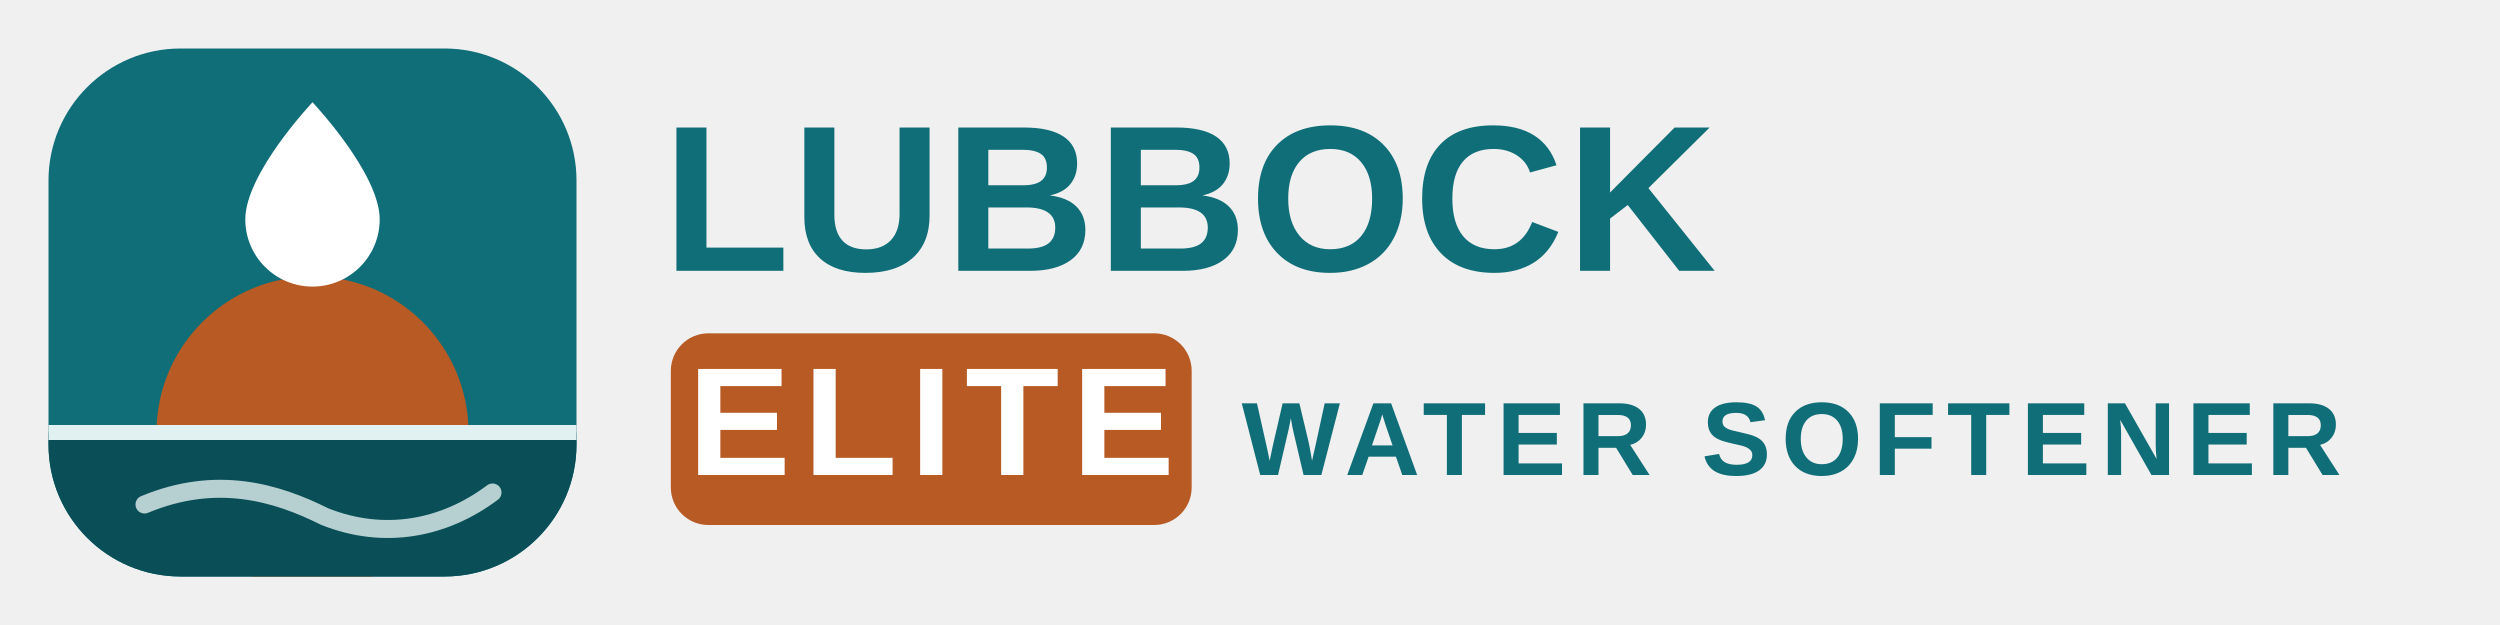
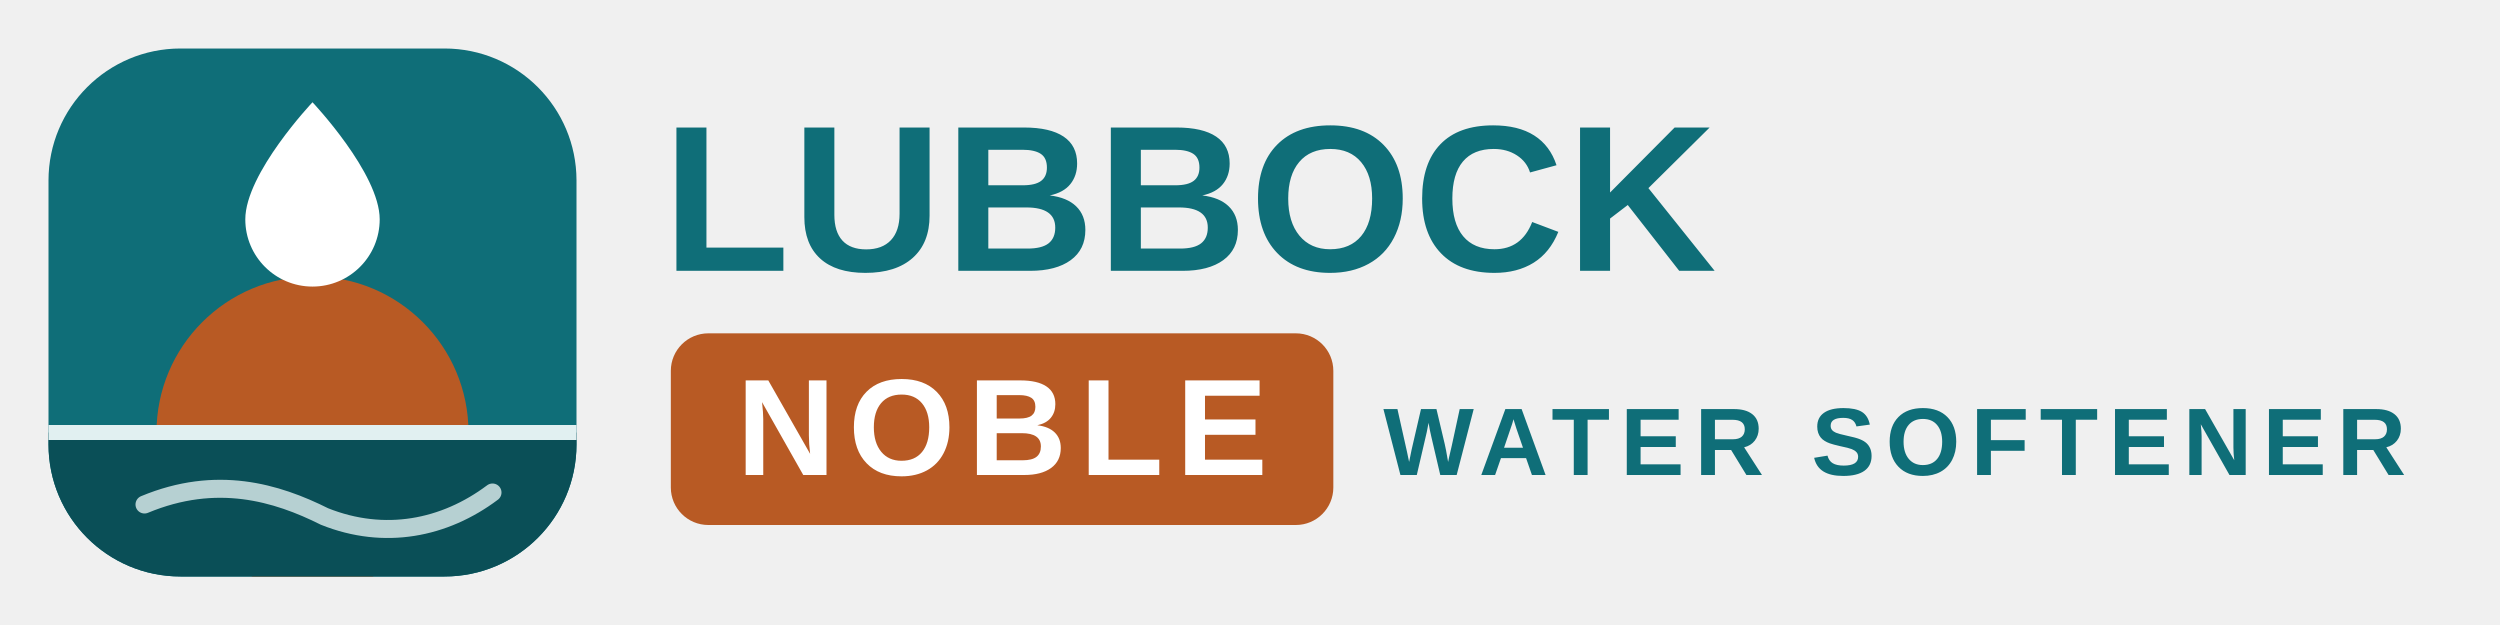
<svg xmlns="http://www.w3.org/2000/svg" width="1200" height="300" viewBox="0 0 1200 300">
  <g transform="translate(6 6) scale(2.88)">
    <defs>
      <clipPath id="n">
        <rect x="6" y="6" width="88" height="88" rx="22" />
      </clipPath>
    </defs>
    <rect x="6" y="6" width="88" height="88" rx="22" fill="#0F6E78" />
    <g clip-path="url(#n)">
      <circle cx="50" cy="70" r="26" fill="#B85A24" />
      <rect x="0" y="70" width="100" height="30" fill="#0A4F57" />
      <path d="M0 70 L100 70" stroke="#E1F0F1" stroke-width="2.5" />
    </g>
    <g transform="translate(34 14) scale(0.32)">
      <path d="M50 3 C50 3 15 40 15 64 A35 35 0 0 0 85 64 C85 40 50 3 50 3 Z" fill="#FFFFFF" />
    </g>
    <path d="M22 82 C34 77 44 80 52 84 C62 88 72 86 80 80" fill="none" stroke="#E1F0F1" stroke-width="3" stroke-linecap="round" opacity="0.8" />
  </g>
  <text x="318" y="130" font-family="Segoe UI, Arial, Helvetica, sans-serif" font-size="100" font-weight="800" letter-spacing="1" fill="#0F6E78">LUBBOCK</text>
-   <rect x="322" y="160" width="250" height="92" rx="18" fill="#B85A24" />
-   <text x="447" y="228" text-anchor="middle" font-family="Segoe UI, Arial, Helvetica, sans-serif" font-size="74" font-weight="900" letter-spacing="6" fill="#FFFFFF">ELITE</text>
-   <text x="596" y="228" font-family="Segoe UI, Arial, Helvetica, sans-serif" font-size="50" font-weight="800" letter-spacing="5" fill="#0F6E78">WATER SOFTENER</text>
+   <rect x="322" y="160" width="318" height="92" rx="18" fill="#B85A24" />
+   <text x="481" y="228" text-anchor="middle" font-family="Segoe UI, Arial, Helvetica, sans-serif" font-size="66" font-weight="900" letter-spacing="6" fill="#FFFFFF">NOBLE</text>
+   <text x="664" y="228" font-family="Segoe UI, Arial, Helvetica, sans-serif" font-size="46" font-weight="800" letter-spacing="5" fill="#0F6E78">WATER SOFTENER</text>
</svg>
